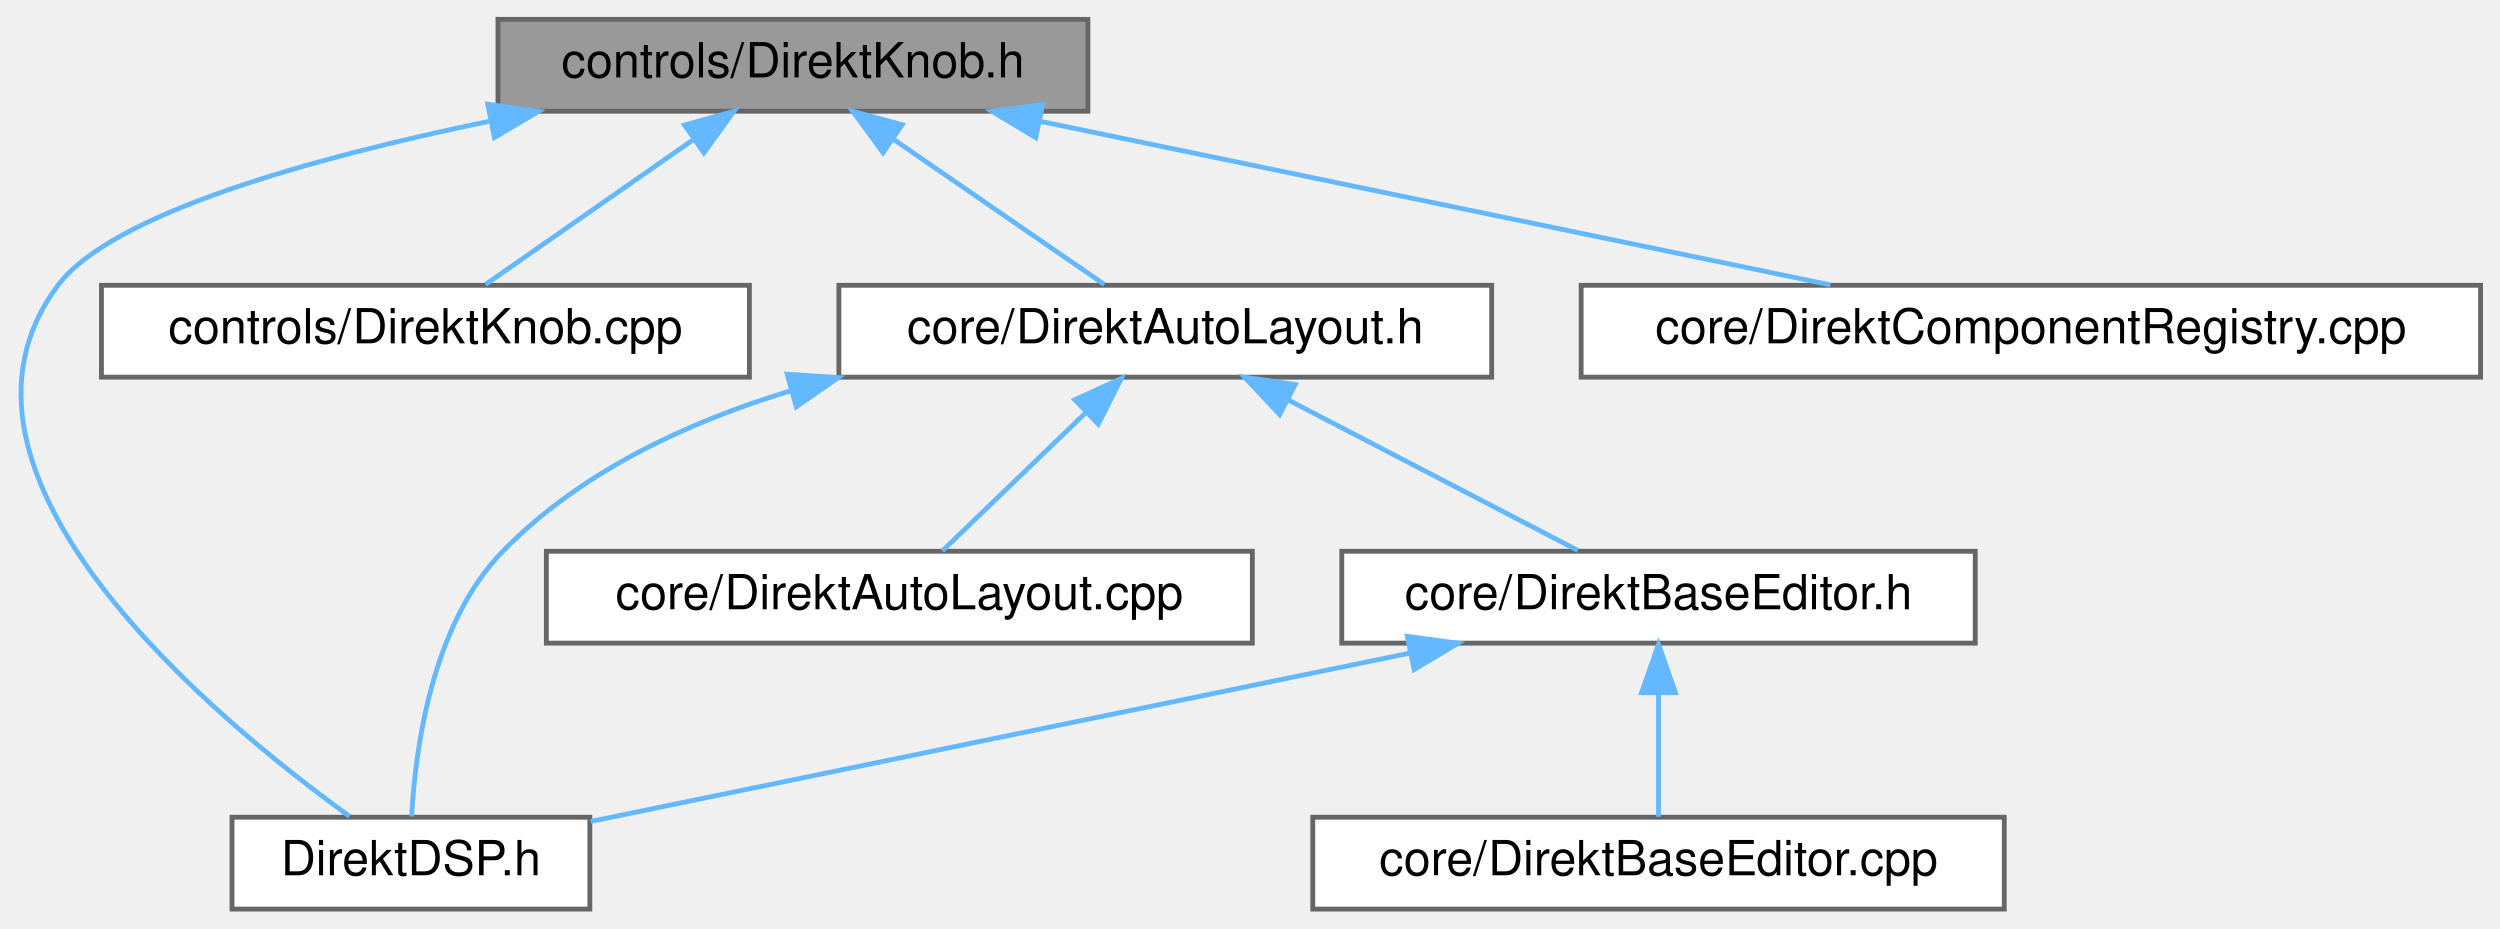
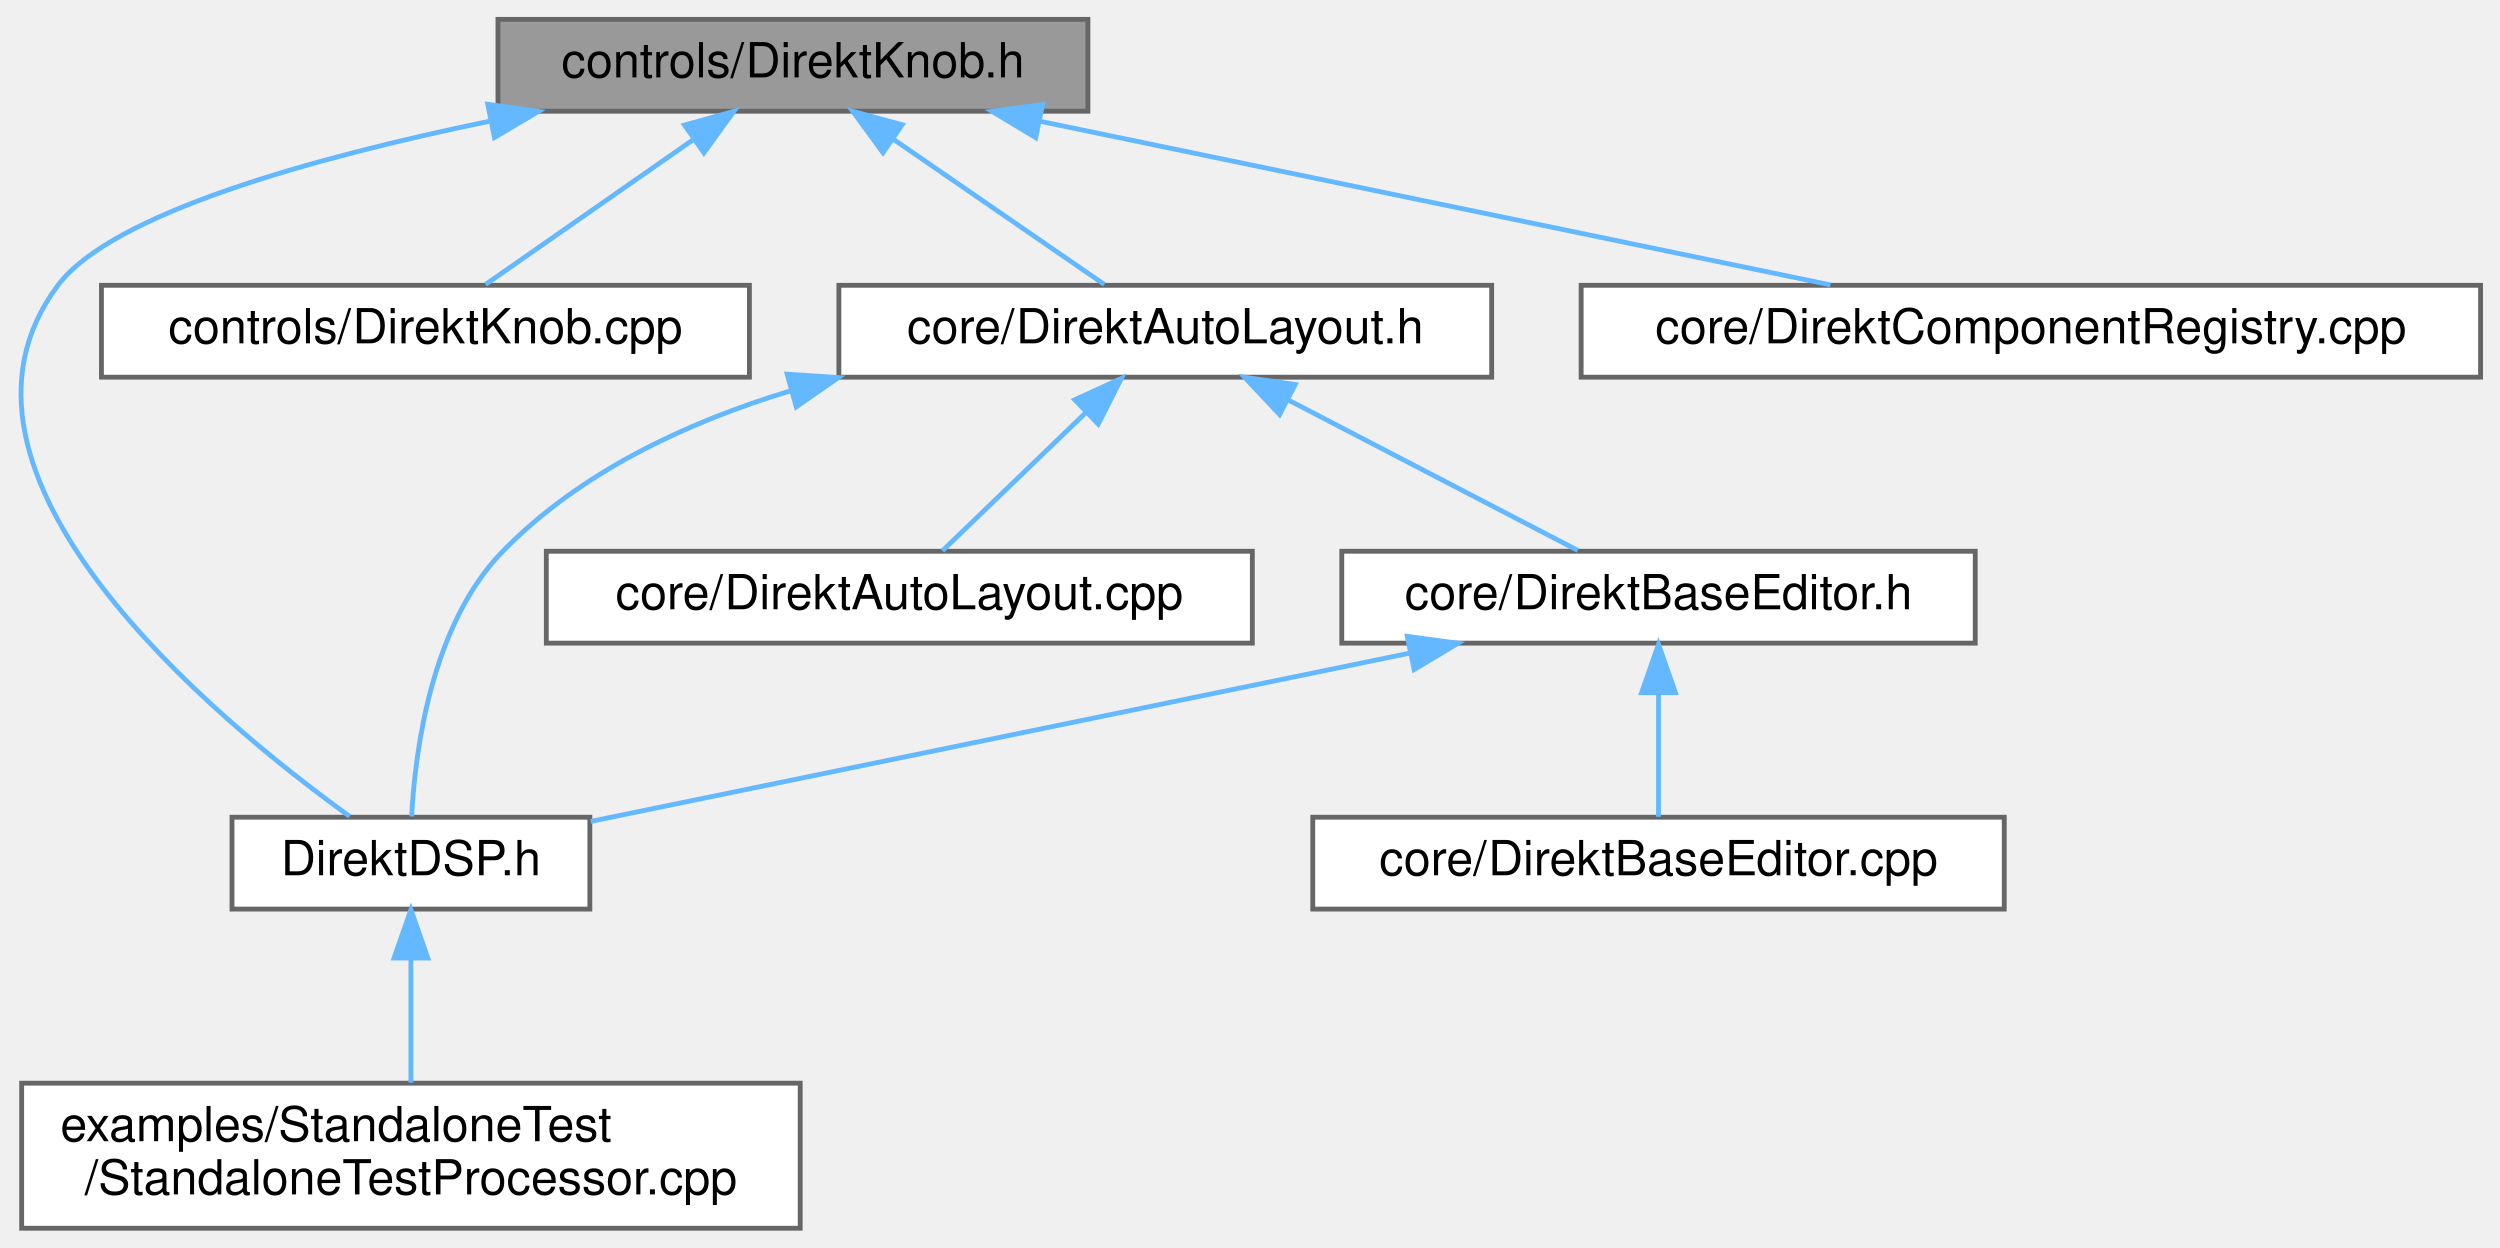
- <svg xmlns="http://www.w3.org/2000/svg" xmlns:xlink="http://www.w3.org/1999/xlink" width="517pt" height="192pt" viewBox="0.00 0.00 516.96 192.00">
-   <g id="graph0" class="graph" transform="scale(1 1) rotate(0) translate(4 188)">
+ <svg xmlns="http://www.w3.org/2000/svg" xmlns:xlink="http://www.w3.org/1999/xlink" width="517pt" height="258pt" viewBox="0.00 0.00 516.96 258.00">
+   <g id="graph0" class="graph" transform="scale(1 1) rotate(0) translate(4 254)">
    <g id="Node000001" class="node">
      <g id="a_Node000001">
        <a xlink:title=" ">
-           <polygon fill="#999999" stroke="#666666" points="220.96,-184 98.96,-184 98.96,-165 220.96,-165 220.96,-184" />
-           <text text-anchor="middle" x="159.96" y="-172" font-family="Helvetica,sans-Serif" font-size="10.00">controls/DirektKnob.h</text>
+           <polygon fill="#999999" stroke="#666666" points="220.96,-250 98.96,-250 98.96,-231 220.96,-231 220.96,-250" />
+           <text text-anchor="middle" x="159.96" y="-238" font-family="Helvetica,sans-Serif" font-size="10.00">controls/DirektKnob.h</text>
        </a>
      </g>
    </g>
    <g id="Node000002" class="node">
      <g id="a_Node000002">
        <a xlink:href="DirektDSP_8h.html" target="_top" xlink:title=" ">
-           <polygon fill="white" stroke="#666666" points="117.96,-19 43.96,-19 43.96,0 117.96,0 117.96,-19" />
-           <text text-anchor="middle" x="80.96" y="-7" font-family="Helvetica,sans-Serif" font-size="10.00">DirektDSP.h</text>
+           <polygon fill="white" stroke="#666666" points="117.96,-85 43.96,-85 43.96,-66 117.96,-66 117.96,-85" />
+           <text text-anchor="middle" x="80.96" y="-73" font-family="Helvetica,sans-Serif" font-size="10.00">DirektDSP.h</text>
        </a>
      </g>
    </g>
    <g id="edge1_Node000001_Node000002" class="edge">
      <g id="a_edge1_Node000001_Node000002">
        <a xlink:title=" ">
-           <path fill="none" stroke="#63b8ff" d="M97.13,-162.92C60.36,-155.31 19.04,-143.78 7.96,-129 -21.16,-90.13 40.45,-39.25 68.27,-19.18" />
-           <polygon fill="#63b8ff" stroke="#63b8ff" points="96.85,-166.44 107.35,-164.96 98.23,-159.57 96.85,-166.44" />
-         </a>
-       </g>
-     </g>
-     <g id="Node000003" class="node">
-       <g id="a_Node000003">
-         <a xlink:href="DirektKnob_8cpp.html" target="_top" xlink:title=" ">
-           <polygon fill="white" stroke="#666666" points="150.96,-129 16.96,-129 16.96,-110 150.96,-110 150.96,-129" />
-           <text text-anchor="middle" x="83.96" y="-117" font-family="Helvetica,sans-Serif" font-size="10.00">controls/DirektKnob.cpp</text>
-         </a>
-       </g>
-     </g>
-     <g id="edge2_Node000001_Node000003" class="edge">
-       <g id="a_edge2_Node000001_Node000003">
-         <a xlink:title=" ">
-           <path fill="none" stroke="#63b8ff" d="M139.38,-159.15C125.65,-149.57 108.03,-137.29 96.39,-129.17" />
-           <polygon fill="#63b8ff" stroke="#63b8ff" points="137.54,-162.14 147.75,-164.98 141.55,-156.39 137.54,-162.14" />
+           <path fill="none" stroke="#63b8ff" d="M97.13,-228.92C60.36,-221.31 19.04,-209.78 7.96,-195 -21.16,-156.13 40.45,-105.25 68.27,-85.18" />
+           <polygon fill="#63b8ff" stroke="#63b8ff" points="96.85,-232.44 107.35,-230.96 98.23,-225.57 96.85,-232.44" />
        </a>
      </g>
    </g>
    <g id="Node000004" class="node">
      <g id="a_Node000004">
-         <a xlink:href="DirektAutoLayout_8h.html" target="_top" xlink:title=" ">
-           <polygon fill="white" stroke="#666666" points="304.46,-129 169.46,-129 169.46,-110 304.46,-110 304.46,-129" />
-           <text text-anchor="middle" x="236.96" y="-117" font-family="Helvetica,sans-Serif" font-size="10.00">core/DirektAutoLayout.h</text>
+         <a xlink:href="DirektKnob_8cpp.html" target="_top" xlink:title=" ">
+           <polygon fill="white" stroke="#666666" points="150.96,-195 16.96,-195 16.96,-176 150.96,-176 150.96,-195" />
+           <text text-anchor="middle" x="83.96" y="-183" font-family="Helvetica,sans-Serif" font-size="10.00">controls/DirektKnob.cpp</text>
        </a>
      </g>
    </g>
    <g id="edge3_Node000001_Node000004" class="edge">
      <g id="a_edge3_Node000001_Node000004">
        <a xlink:title=" ">
-           <path fill="none" stroke="#63b8ff" d="M180.81,-159.15C194.72,-149.57 212.57,-137.29 224.36,-129.17" />
-           <polygon fill="#63b8ff" stroke="#63b8ff" points="178.58,-156.43 172.33,-164.98 182.55,-162.2 178.58,-156.43" />
+           <path fill="none" stroke="#63b8ff" d="M139.38,-225.15C125.65,-215.57 108.03,-203.29 96.39,-195.17" />
+           <polygon fill="#63b8ff" stroke="#63b8ff" points="137.54,-228.14 147.75,-230.98 141.55,-222.39 137.54,-228.14" />
+         </a>
+       </g>
+     </g>
+     <g id="Node000005" class="node">
+       <g id="a_Node000005">
+         <a xlink:href="DirektAutoLayout_8h.html" target="_top" xlink:title=" ">
+           <polygon fill="white" stroke="#666666" points="304.46,-195 169.46,-195 169.46,-176 304.46,-176 304.46,-195" />
+           <text text-anchor="middle" x="236.96" y="-183" font-family="Helvetica,sans-Serif" font-size="10.00">core/DirektAutoLayout.h</text>
+         </a>
+       </g>
+     </g>
+     <g id="edge4_Node000001_Node000005" class="edge">
+       <g id="a_edge4_Node000001_Node000005">
+         <a xlink:title=" ">
+           <path fill="none" stroke="#63b8ff" d="M180.81,-225.15C194.72,-215.57 212.57,-203.29 224.36,-195.17" />
+           <polygon fill="#63b8ff" stroke="#63b8ff" points="178.58,-222.43 172.33,-230.98 182.55,-228.2 178.58,-222.43" />
+         </a>
+       </g>
+     </g>
+     <g id="Node000009" class="node">
+       <g id="a_Node000009">
+         <a xlink:href="DirektComponentRegistry_8cpp.html" target="_top" xlink:title=" ">
+           <polygon fill="white" stroke="#666666" points="508.96,-195 322.96,-195 322.96,-176 508.96,-176 508.96,-195" />
+           <text text-anchor="middle" x="415.96" y="-183" font-family="Helvetica,sans-Serif" font-size="10.00">core/DirektComponentRegistry.cpp</text>
+         </a>
+       </g>
+     </g>
+     <g id="edge10_Node000001_Node000009" class="edge">
+       <g id="a_edge10_Node000001_Node000009">
+         <a xlink:title=" ">
+           <path fill="none" stroke="#63b8ff" d="M210.96,-228.94C258.95,-219.01 329.91,-204.31 374.51,-195.08" />
+           <polygon fill="#63b8ff" stroke="#63b8ff" points="210.17,-225.53 201.09,-230.98 211.59,-232.38 210.17,-225.53" />
+         </a>
+       </g>
+     </g>
+     <g id="Node000003" class="node">
+       <g id="a_Node000003">
+         <a xlink:href="StandaloneTestProcessor_8cpp.html" target="_top" xlink:title=" ">
+           <polygon fill="white" stroke="#666666" points="161.46,-30 0.46,-30 0.46,0 161.46,0 161.46,-30" />
+           <text text-anchor="start" x="8.46" y="-18" font-family="Helvetica,sans-Serif" font-size="10.00">examples/StandaloneTest</text>
+           <text text-anchor="middle" x="80.96" y="-7" font-family="Helvetica,sans-Serif" font-size="10.00">/StandaloneTestProcessor.cpp</text>
+         </a>
+       </g>
+     </g>
+     <g id="edge2_Node000002_Node000003" class="edge">
+       <g id="a_edge2_Node000002_Node000003">
+         <a xlink:title=" ">
+           <path fill="none" stroke="#63b8ff" d="M80.96,-55.65C80.96,-47.36 80.96,-37.78 80.96,-30.11" />
+           <polygon fill="#63b8ff" stroke="#63b8ff" points="77.46,-55.87 80.96,-65.87 84.46,-55.87 77.46,-55.87" />
+         </a>
+       </g>
+     </g>
+     <g id="edge5_Node000005_Node000002" class="edge">
+       <g id="a_edge5_Node000005_Node000002">
+         <a xlink:title=" ">
+           <path fill="none" stroke="#63b8ff" d="M159.44,-173.17C137.8,-166.62 115.87,-156.29 99.96,-140 85.16,-124.85 81.82,-98.68 81.11,-85.15" />
+           <polygon fill="#63b8ff" stroke="#63b8ff" points="158.77,-176.62 169.35,-175.92 160.65,-169.87 158.77,-176.62" />
+         </a>
+       </g>
+     </g>
+     <g id="Node000006" class="node">
+       <g id="a_Node000006">
+         <a xlink:href="DirektAutoLayout_8cpp.html" target="_top" xlink:title=" ">
+           <polygon fill="white" stroke="#666666" points="254.96,-140 108.96,-140 108.96,-121 254.96,-121 254.96,-140" />
+           <text text-anchor="middle" x="181.96" y="-128" font-family="Helvetica,sans-Serif" font-size="10.00">core/DirektAutoLayout.cpp</text>
+         </a>
+       </g>
+     </g>
+     <g id="edge6_Node000005_Node000006" class="edge">
+       <g id="a_edge6_Node000005_Node000006">
+         <a xlink:title=" ">
+           <path fill="none" stroke="#63b8ff" d="M220.66,-168.8C210.92,-159.41 198.91,-147.83 190.87,-140.09" />
+           <polygon fill="#63b8ff" stroke="#63b8ff" points="218.25,-171.33 227.88,-175.75 223.1,-166.29 218.25,-171.33" />
+         </a>
+       </g>
+     </g>
+     <g id="Node000007" class="node">
+       <g id="a_Node000007">
+         <a xlink:href="DirektBaseEditor_8h.html" target="_top" xlink:title=" ">
+           <polygon fill="white" stroke="#666666" points="404.46,-140 273.46,-140 273.46,-121 404.46,-121 404.46,-140" />
+           <text text-anchor="middle" x="338.96" y="-128" font-family="Helvetica,sans-Serif" font-size="10.00">core/DirektBaseEditor.h</text>
+         </a>
+       </g>
+     </g>
+     <g id="edge7_Node000005_Node000007" class="edge">
+       <g id="a_edge7_Node000005_Node000007">
+         <a xlink:title=" ">
+           <path fill="none" stroke="#63b8ff" d="M262.23,-171.37C280.97,-161.63 305.98,-148.64 322.27,-140.17" />
+           <polygon fill="#63b8ff" stroke="#63b8ff" points="260.61,-168.27 253.35,-175.98 263.83,-174.48 260.61,-168.27" />
+         </a>
+       </g>
+     </g>
+     <g id="edge8_Node000007_Node000002" class="edge">
+       <g id="a_edge8_Node000007_Node000002">
+         <a xlink:title=" ">
+           <path fill="none" stroke="#63b8ff" d="M287.53,-118.94C237.48,-108.65 162.64,-93.28 118.12,-84.13" />
+           <polygon fill="#63b8ff" stroke="#63b8ff" points="287.01,-122.4 297.51,-120.98 288.42,-115.54 287.01,-122.4" />
        </a>
      </g>
    </g>
    <g id="Node000008" class="node">
      <g id="a_Node000008">
-         <a xlink:href="DirektComponentRegistry_8cpp.html" target="_top" xlink:title=" ">
-           <polygon fill="white" stroke="#666666" points="508.96,-129 322.96,-129 322.96,-110 508.96,-110 508.96,-129" />
-           <text text-anchor="middle" x="415.96" y="-117" font-family="Helvetica,sans-Serif" font-size="10.00">core/DirektComponentRegistry.cpp</text>
+         <a xlink:href="DirektBaseEditor_8cpp.html" target="_top" xlink:title=" ">
+           <polygon fill="white" stroke="#666666" points="410.46,-85 267.46,-85 267.46,-66 410.46,-66 410.46,-85" />
+           <text text-anchor="middle" x="338.96" y="-73" font-family="Helvetica,sans-Serif" font-size="10.00">core/DirektBaseEditor.cpp</text>
        </a>
      </g>
    </g>
-     <g id="edge9_Node000001_Node000008" class="edge">
-       <g id="a_edge9_Node000001_Node000008">
+     <g id="edge9_Node000007_Node000008" class="edge">
+       <g id="a_edge9_Node000007_Node000008">
        <a xlink:title=" ">
-           <path fill="none" stroke="#63b8ff" d="M210.96,-162.94C258.95,-153.01 329.91,-138.31 374.51,-129.08" />
-           <polygon fill="#63b8ff" stroke="#63b8ff" points="210.17,-159.53 201.09,-164.98 211.59,-166.38 210.17,-159.53" />
-         </a>
-       </g>
-     </g>
-     <g id="edge4_Node000004_Node000002" class="edge">
-       <g id="a_edge4_Node000004_Node000002">
-         <a xlink:title=" ">
-           <path fill="none" stroke="#63b8ff" d="M159.44,-107.17C137.8,-100.62 115.87,-90.29 99.96,-74 85.16,-58.85 81.82,-32.68 81.11,-19.15" />
-           <polygon fill="#63b8ff" stroke="#63b8ff" points="158.77,-110.62 169.35,-109.92 160.65,-103.87 158.77,-110.62" />
-         </a>
-       </g>
-     </g>
-     <g id="Node000005" class="node">
-       <g id="a_Node000005">
-         <a xlink:href="DirektAutoLayout_8cpp.html" target="_top" xlink:title=" ">
-           <polygon fill="white" stroke="#666666" points="254.96,-74 108.96,-74 108.96,-55 254.96,-55 254.96,-74" />
-           <text text-anchor="middle" x="181.96" y="-62" font-family="Helvetica,sans-Serif" font-size="10.00">core/DirektAutoLayout.cpp</text>
-         </a>
-       </g>
-     </g>
-     <g id="edge5_Node000004_Node000005" class="edge">
-       <g id="a_edge5_Node000004_Node000005">
-         <a xlink:title=" ">
-           <path fill="none" stroke="#63b8ff" d="M220.66,-102.8C210.92,-93.41 198.91,-81.83 190.87,-74.09" />
-           <polygon fill="#63b8ff" stroke="#63b8ff" points="218.25,-105.33 227.88,-109.75 223.1,-100.29 218.25,-105.33" />
-         </a>
-       </g>
-     </g>
-     <g id="Node000006" class="node">
-       <g id="a_Node000006">
-         <a xlink:href="DirektBaseEditor_8h.html" target="_top" xlink:title=" ">
-           <polygon fill="white" stroke="#666666" points="404.46,-74 273.46,-74 273.46,-55 404.46,-55 404.46,-74" />
-           <text text-anchor="middle" x="338.96" y="-62" font-family="Helvetica,sans-Serif" font-size="10.00">core/DirektBaseEditor.h</text>
-         </a>
-       </g>
-     </g>
-     <g id="edge6_Node000004_Node000006" class="edge">
-       <g id="a_edge6_Node000004_Node000006">
-         <a xlink:title=" ">
-           <path fill="none" stroke="#63b8ff" d="M262.23,-105.37C280.97,-95.63 305.98,-82.64 322.27,-74.17" />
-           <polygon fill="#63b8ff" stroke="#63b8ff" points="260.61,-102.27 253.35,-109.98 263.83,-108.48 260.61,-102.27" />
-         </a>
-       </g>
-     </g>
-     <g id="edge7_Node000006_Node000002" class="edge">
-       <g id="a_edge7_Node000006_Node000002">
-         <a xlink:title=" ">
-           <path fill="none" stroke="#63b8ff" d="M287.53,-52.94C237.48,-42.65 162.64,-27.28 118.12,-18.13" />
-           <polygon fill="#63b8ff" stroke="#63b8ff" points="287.01,-56.4 297.51,-54.98 288.42,-49.54 287.01,-56.4" />
-         </a>
-       </g>
-     </g>
-     <g id="Node000007" class="node">
-       <g id="a_Node000007">
-         <a xlink:href="DirektBaseEditor_8cpp.html" target="_top" xlink:title=" ">
-           <polygon fill="white" stroke="#666666" points="410.46,-19 267.46,-19 267.46,0 410.46,0 410.46,-19" />
-           <text text-anchor="middle" x="338.96" y="-7" font-family="Helvetica,sans-Serif" font-size="10.00">core/DirektBaseEditor.cpp</text>
-         </a>
-       </g>
-     </g>
-     <g id="edge8_Node000006_Node000007" class="edge">
-       <g id="a_edge8_Node000006_Node000007">
-         <a xlink:title=" ">
-           <path fill="none" stroke="#63b8ff" d="M338.96,-44.66C338.96,-35.93 338.96,-25.99 338.96,-19.09" />
-           <polygon fill="#63b8ff" stroke="#63b8ff" points="335.46,-44.75 338.96,-54.75 342.46,-44.75 335.46,-44.75" />
+           <path fill="none" stroke="#63b8ff" d="M338.96,-110.66C338.96,-101.93 338.96,-91.99 338.96,-85.09" />
+           <polygon fill="#63b8ff" stroke="#63b8ff" points="335.46,-110.75 338.96,-120.75 342.46,-110.75 335.46,-110.75" />
        </a>
      </g>
    </g>
  </g>
</svg>
